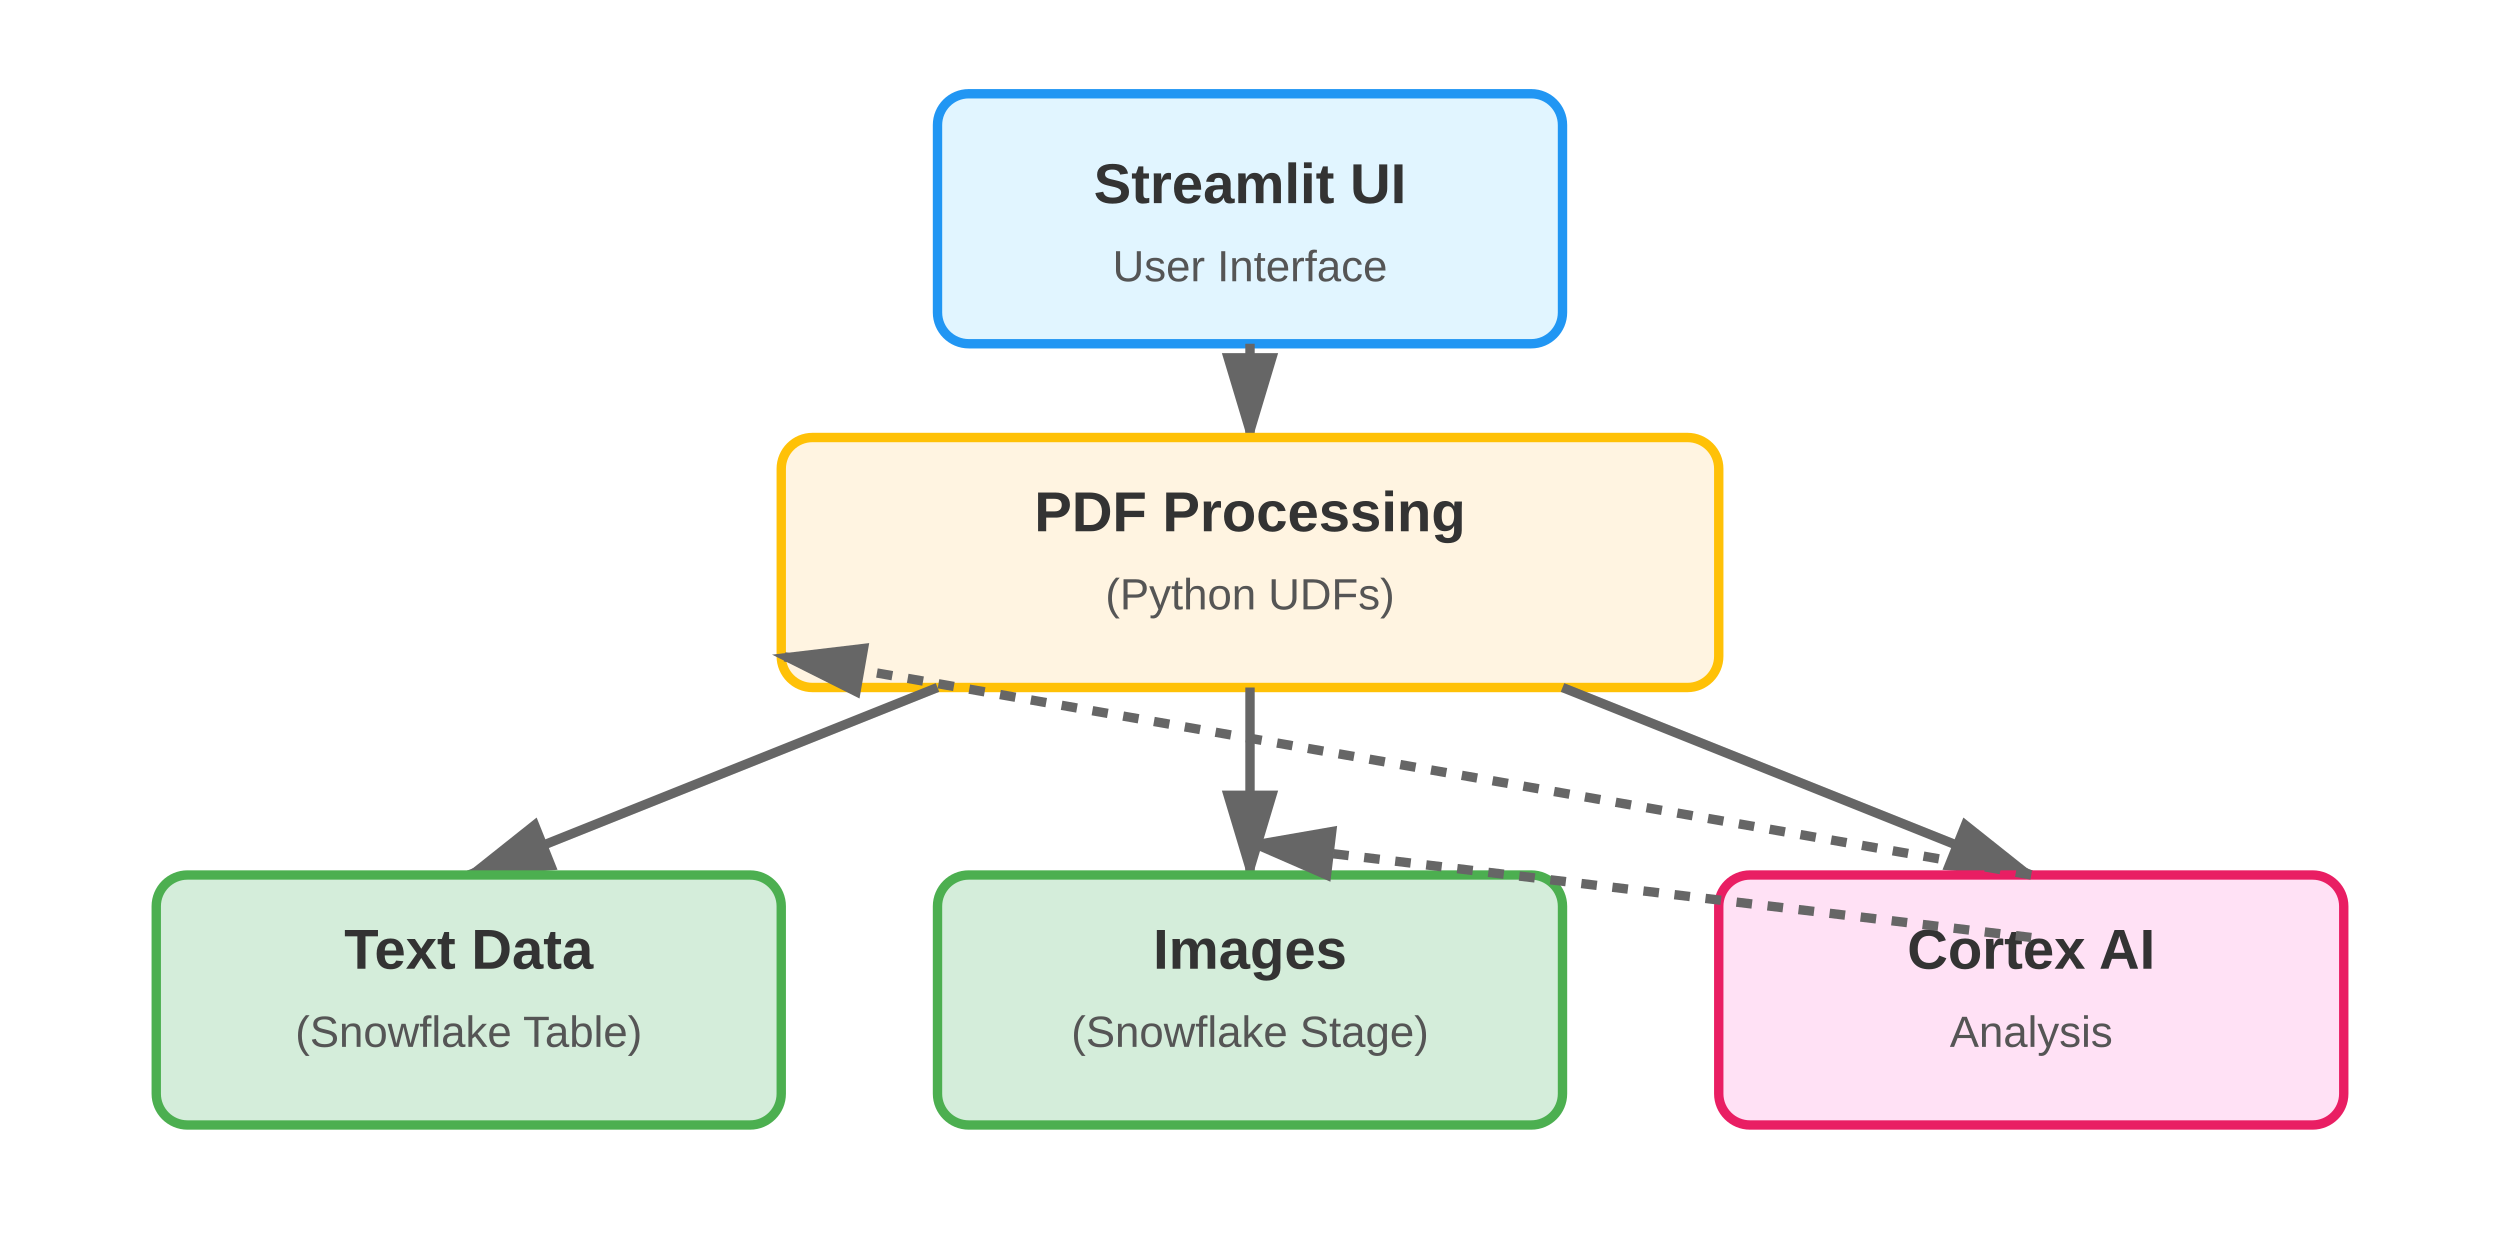
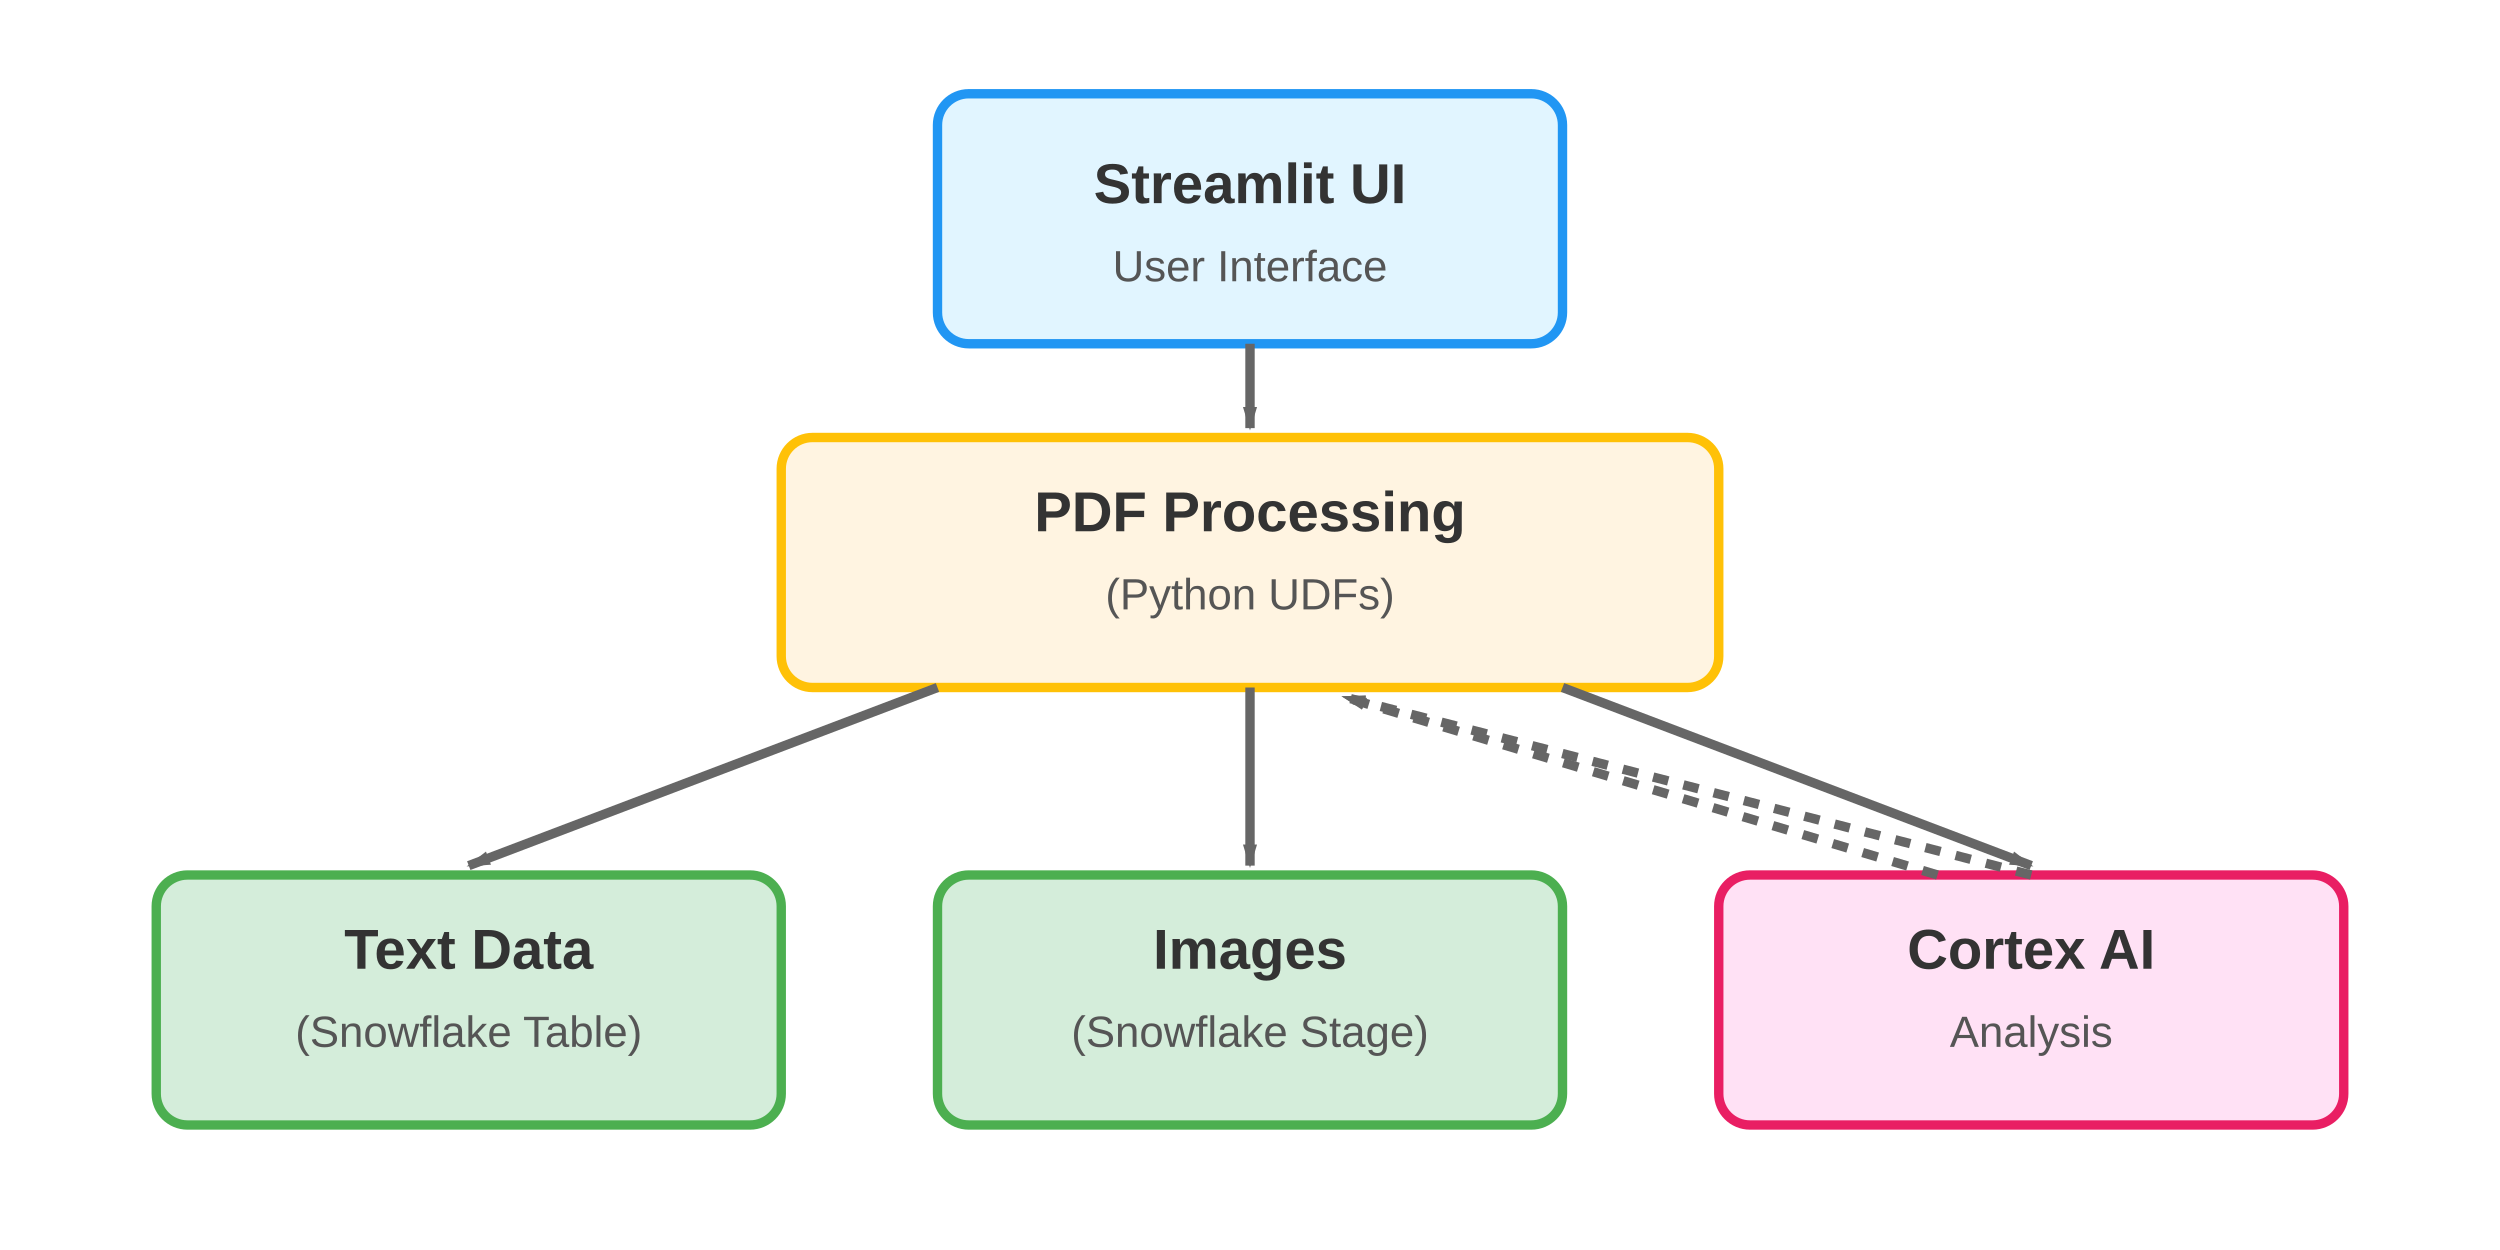
<svg xmlns="http://www.w3.org/2000/svg" width="800" height="400">
  <defs>
    <style>
      .ui-box { fill: #e1f5ff; stroke: #2196f3; stroke-width: 3; }
      .process-box { fill: #fff4e1; stroke: #ffc107; stroke-width: 3; }
      .ai-box { fill: #ffe1f5; stroke: #e91e63; stroke-width: 3; }
      .storage-box { fill: #d4edda; stroke: #4caf50; stroke-width: 3; }
      .title-text { font-family: Arial, sans-serif; font-size: 18px; font-weight: bold; fill: #333; text-anchor: middle; }
      .content-text { font-family: Arial, sans-serif; font-size: 14px; fill: #555; text-anchor: middle; }
      .arrow { stroke: #666; stroke-width: 3; fill: none; marker-end: url(#arrowhead); }
    </style>
-     <marker id="arrowhead" markerWidth="10" markerHeight="10" refX="9" refY="3" orient="auto">
-       <polygon points="0 0, 10 3, 0 6" fill="#666" />
+     <marker id="arrowhead" markerWidth="2.5" markerHeight="2.5" refX="2.25" refY="0.75" orient="auto">
+       <polygon points="0 0, 2.5 0.75, 0 1.5" fill="#666" />
    </marker>
  </defs>
  <rect x="300" y="30" width="200" height="80" rx="10" class="ui-box" />
  <text x="400" y="65" class="title-text">Streamlit UI</text>
  <text x="400" y="90" class="content-text">User Interface</text>
-   <line x1="400" y1="110" x2="400" y2="140" class="arrow" />
+   <line x1="400" y1="110" x2="400" y2="137" class="arrow" />
  <rect x="250" y="140" width="300" height="80" rx="10" class="process-box" />
  <text x="400" y="170" class="title-text">PDF Processing</text>
  <text x="400" y="195" class="content-text">(Python UDFs)</text>
-   <line x1="300" y1="220" x2="150" y2="280" class="arrow" />
+   <line x1="300" y1="220" x2="150" y2="277" class="arrow" />
  <rect x="50" y="280" width="200" height="80" rx="10" class="storage-box" />
  <text x="150" y="310" class="title-text">Text Data</text>
  <text x="150" y="335" class="content-text">(Snowflake Table)</text>
-   <line x1="400" y1="220" x2="400" y2="280" class="arrow" />
+   <line x1="400" y1="220" x2="400" y2="277" class="arrow" />
  <rect x="300" y="280" width="200" height="80" rx="10" class="storage-box" />
  <text x="400" y="310" class="title-text">Images</text>
  <text x="400" y="335" class="content-text">(Snowflake Stage)</text>
-   <line x1="500" y1="220" x2="650" y2="280" class="arrow" />
+   <line x1="500" y1="220" x2="650" y2="277" class="arrow" />
  <rect x="550" y="280" width="200" height="80" rx="10" class="ai-box" />
  <text x="650" y="310" class="title-text">Cortex AI</text>
  <text x="650" y="335" class="content-text">Analysis</text>
-   <line x1="650" y1="280" x2="250" y2="210" class="arrow" stroke-dasharray="5,5" />
-   <line x1="650" y1="300" x2="400" y2="270" class="arrow" stroke-dasharray="5,5" />
+   <line x1="650" y1="280" x2="430" y2="223" class="arrow" stroke-dasharray="5,5" />
+   <line x1="620" y1="280" x2="430" y2="223" class="arrow" stroke-dasharray="5,5" />
</svg>
